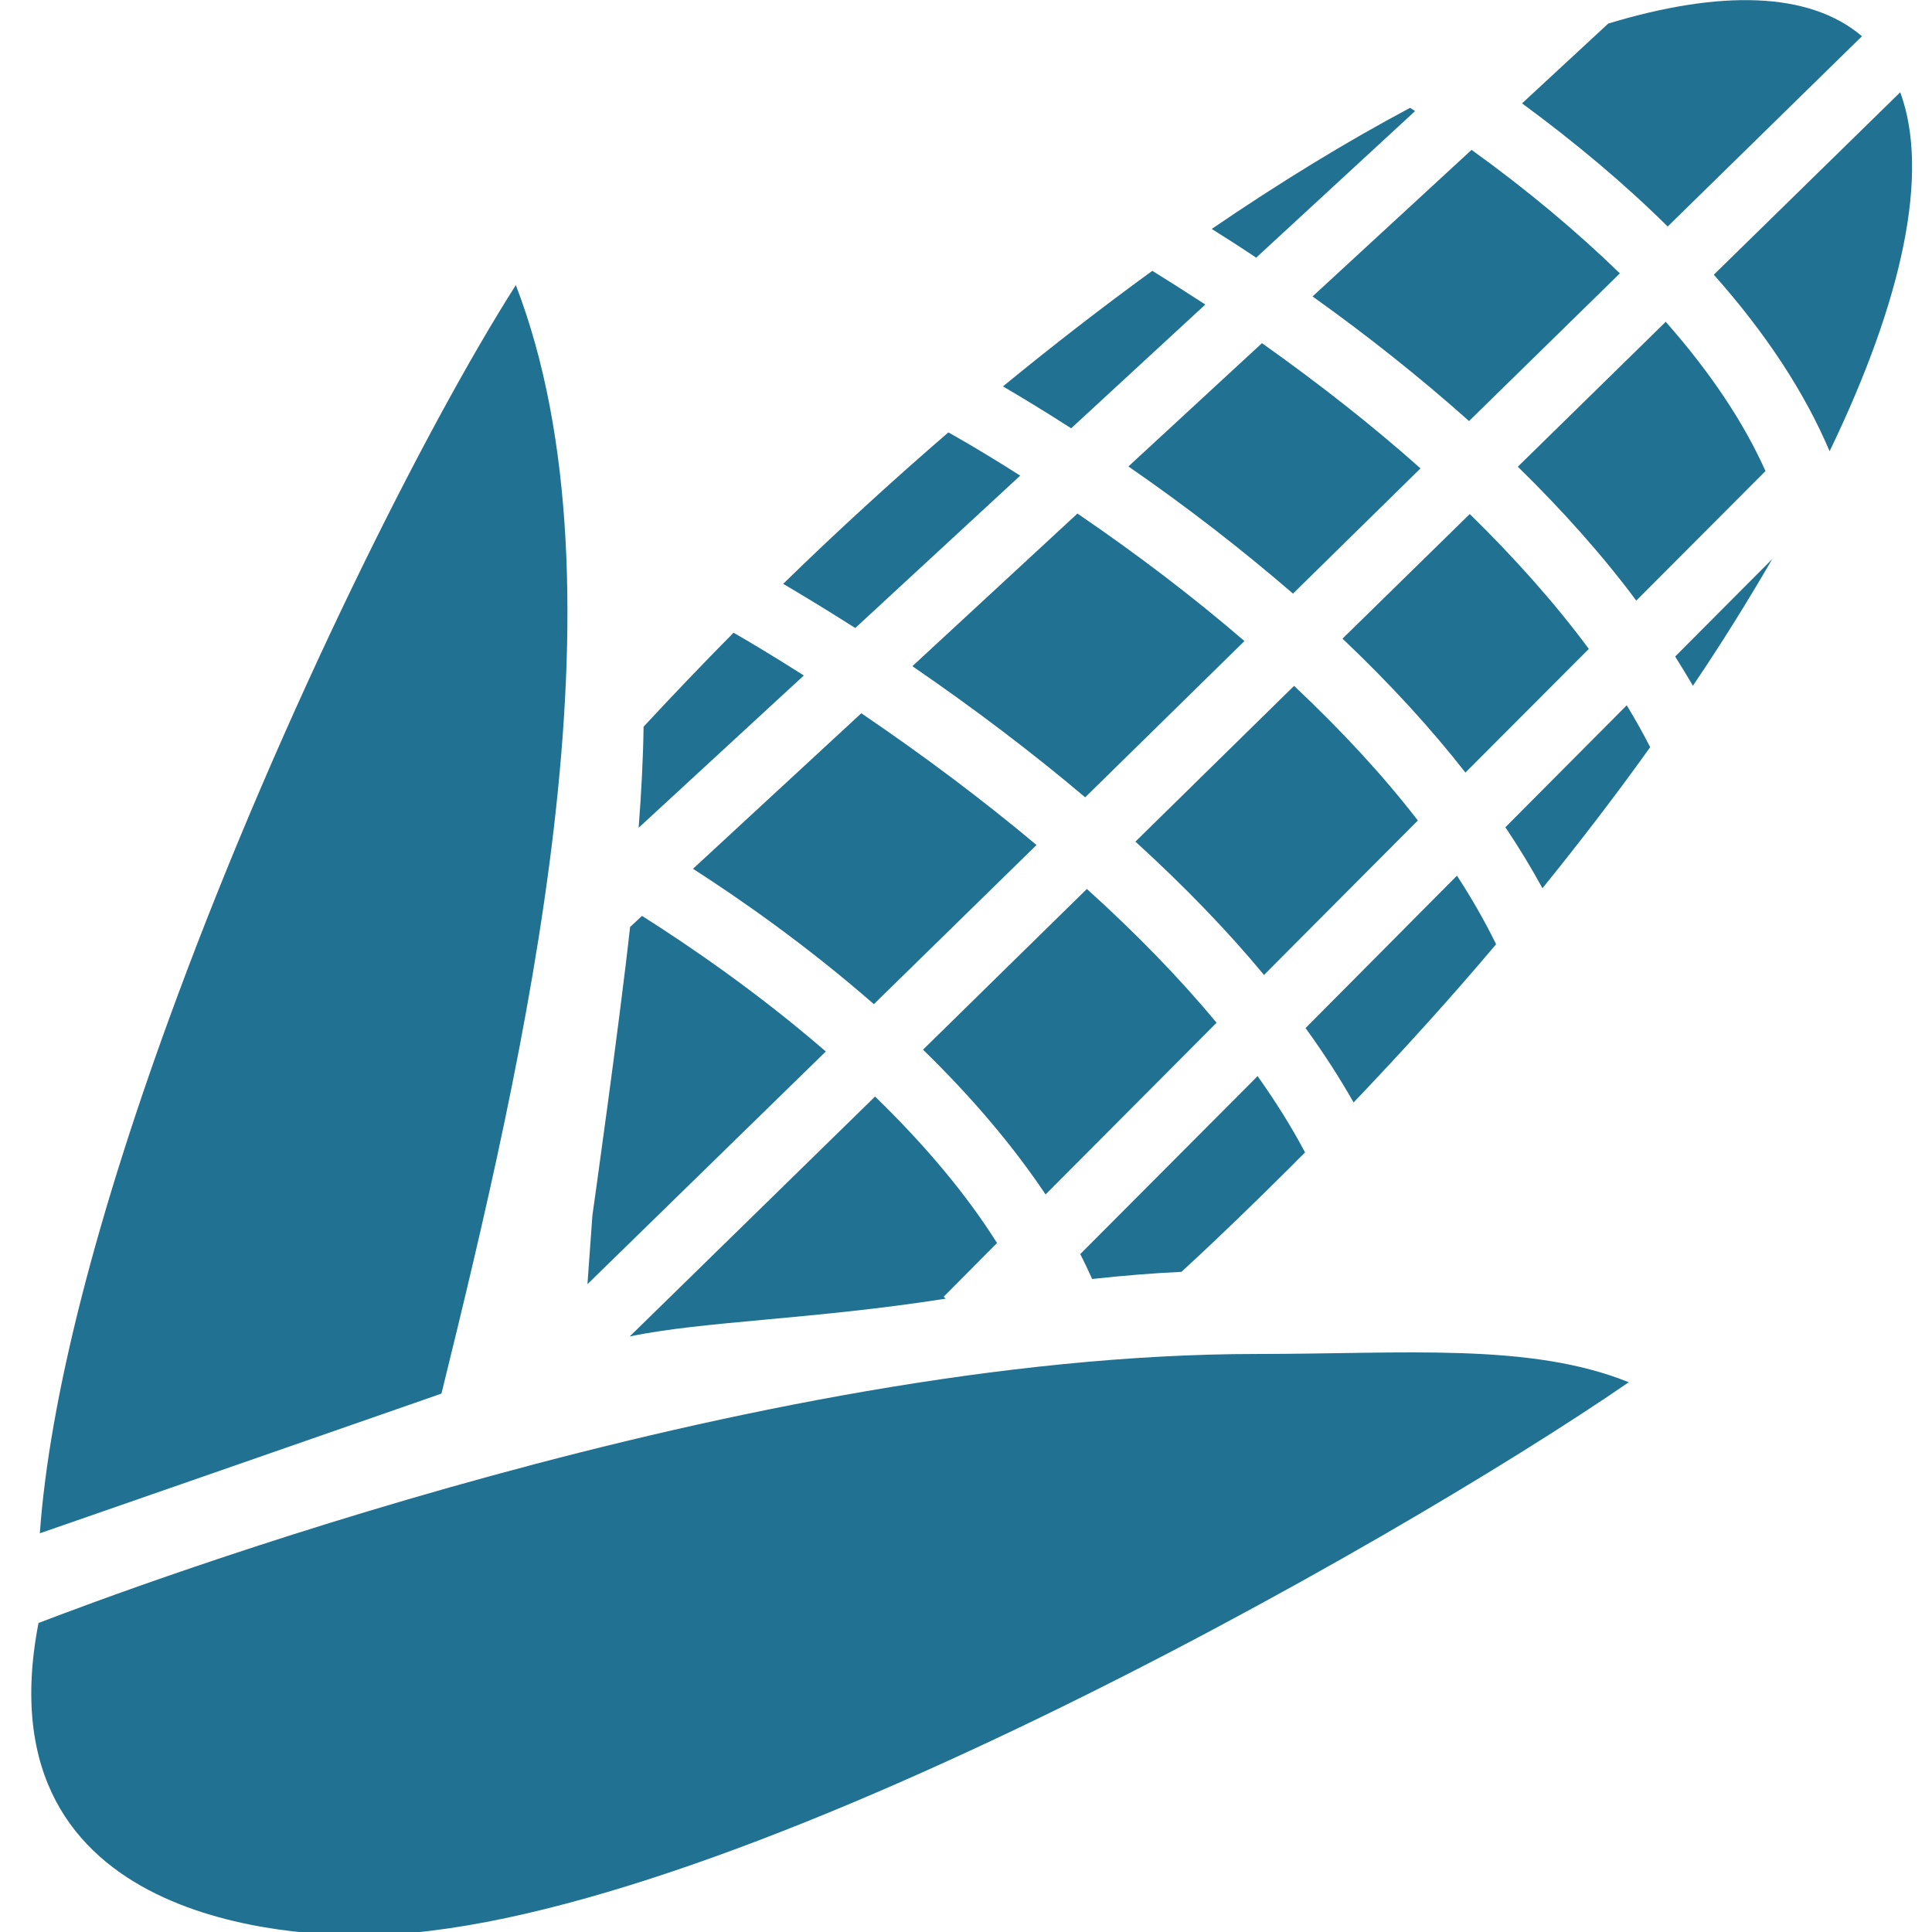
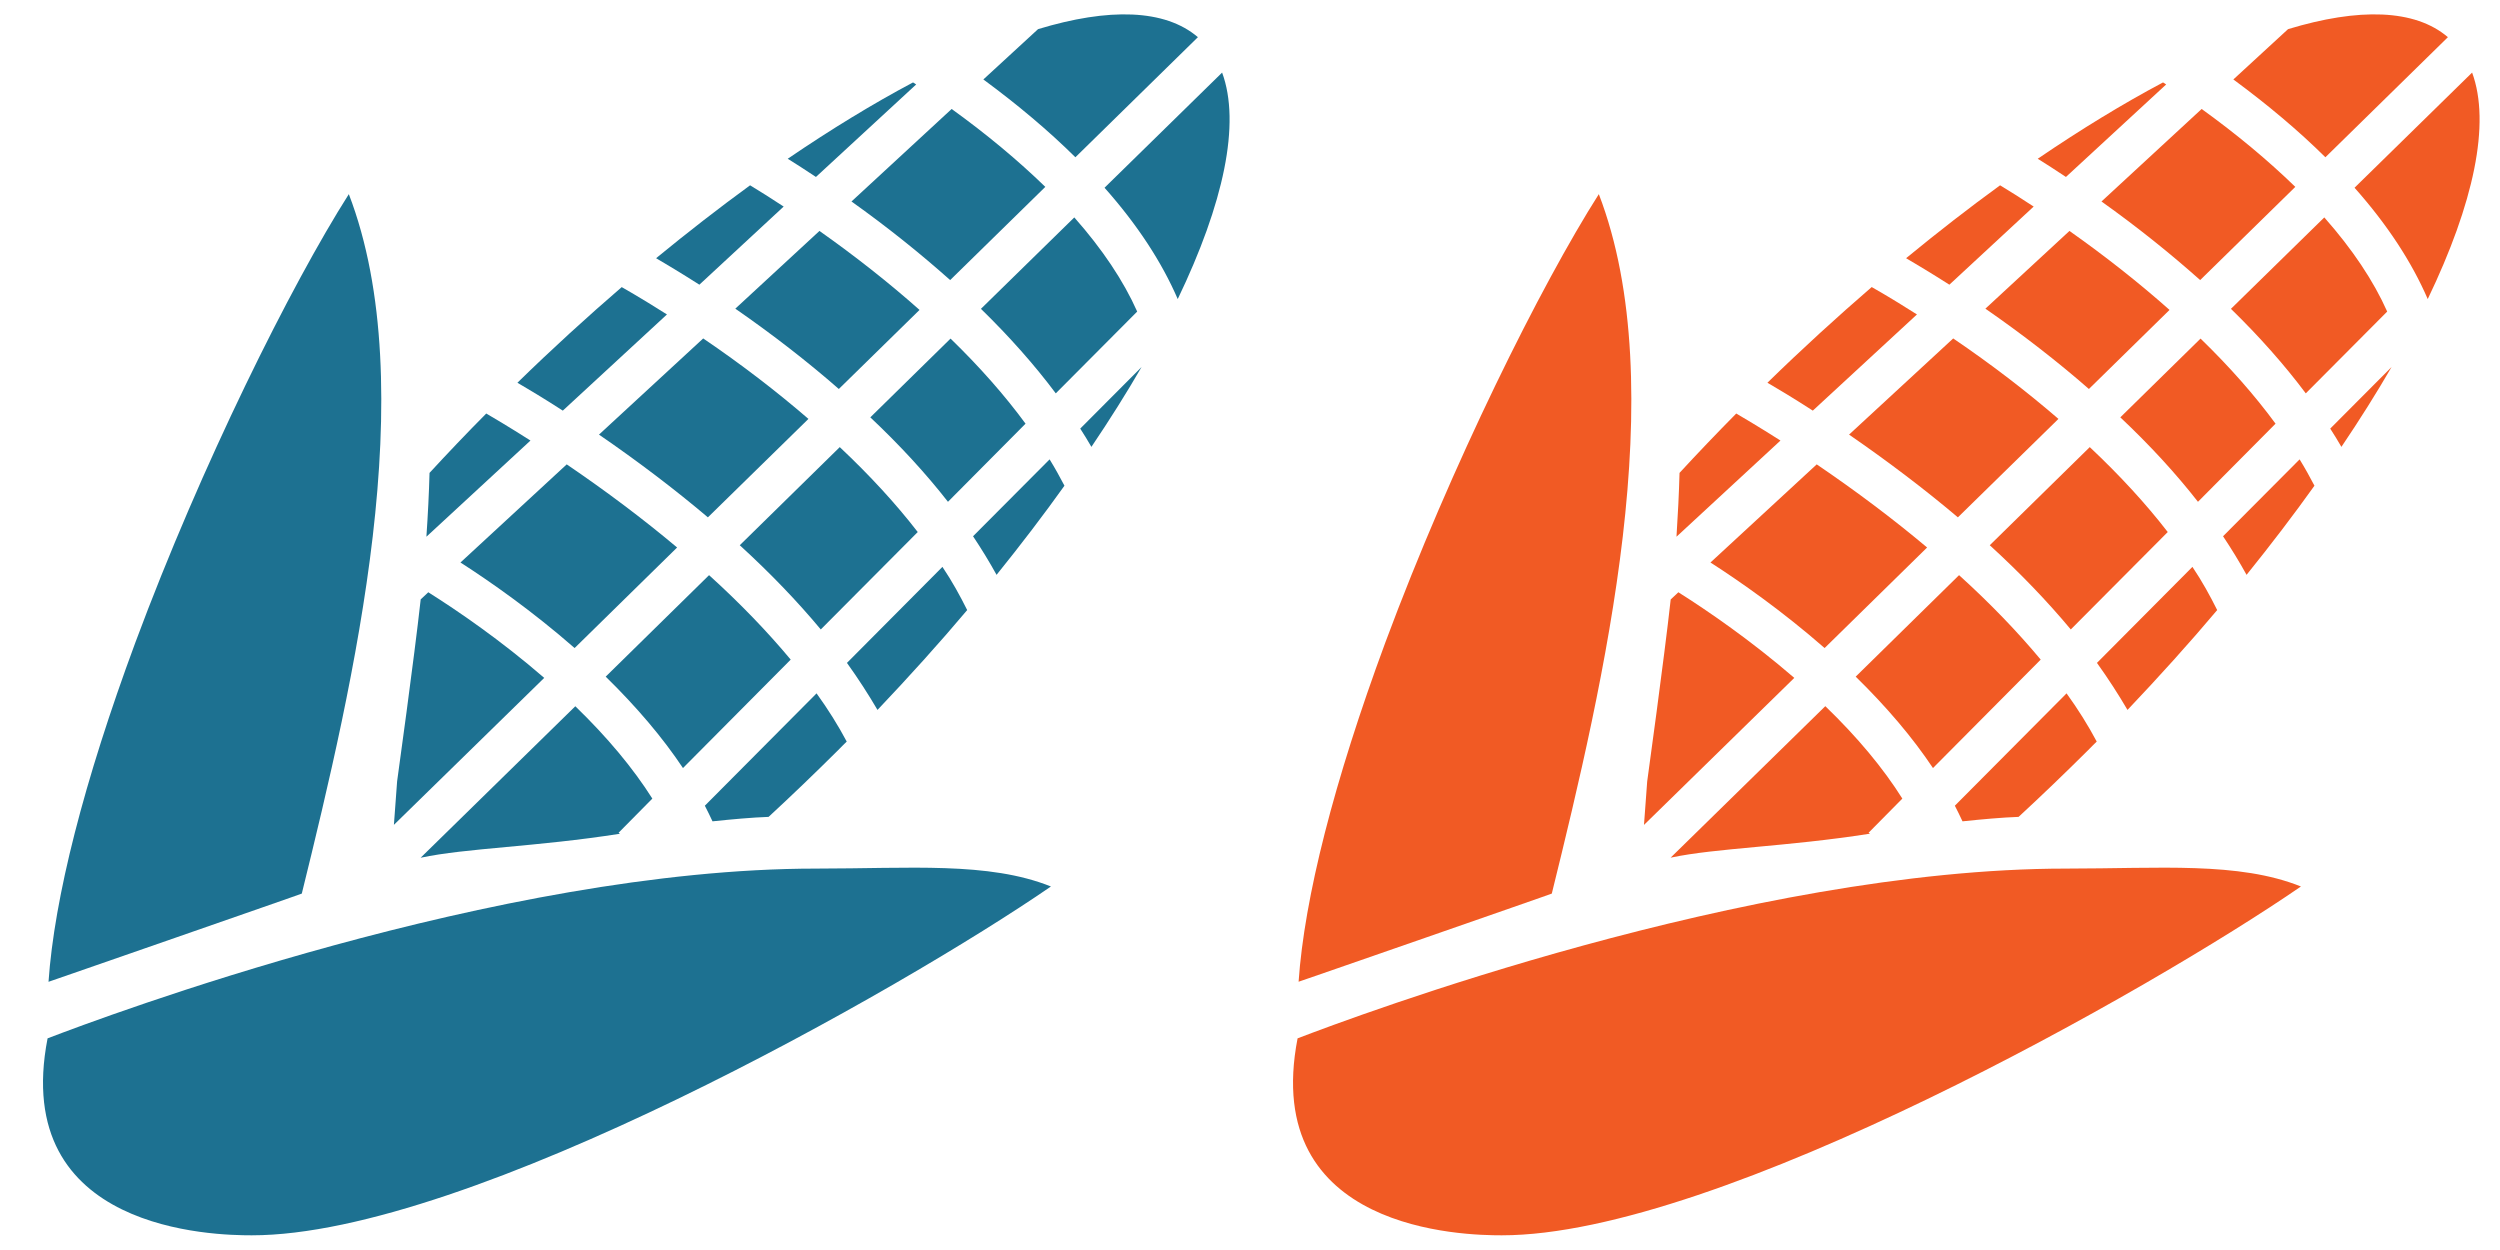
- <svg xmlns="http://www.w3.org/2000/svg" version="1.1" id="Camada_1" x="0px" y="0px" width="16px" height="16px" viewBox="289.64 412.945 16 16" enable-background="new 289.64 412.945 16 16" xml:space="preserve">
+ <svg xmlns="http://www.w3.org/2000/svg" version="1.1" id="Camada_1" x="0px" y="0px" width="32px" height="16px" viewBox="0 0 32 16" enable-background="new 0 0 32 16" xml:space="preserve">
+   <g>
+     <path fill="#207192" d="M302.279,422.041c-0.326-0.35-0.75-0.557-1.332-0.654c-0.035-0.006-0.068-0.01-0.102-0.01   c-0.203,0-0.365,0.111-0.557,0.24c-0.072,0.049-0.146,0.102-0.229,0.146c-0.025,0.016-0.053,0.033-0.08,0.053   c-0.016,0.01-0.029,0.021-0.045,0.031c-0.738,0.469-1.504,0.707-2.271,0.707c-0.517,0-1.042-0.109-1.563-0.32   c-0.375-0.152-0.719-0.375-1.051-0.588c-0.066-0.043-0.132-0.086-0.197-0.129c-0.144-0.09-0.281-0.131-0.435-0.131   c-0.044,0-0.092,0.002-0.142,0.01c-0.782,0.115-1.346,0.533-1.725,1.277c-0.479,0.93-0.679,1.992-0.652,3.451   c0.011,0.465,0.136,0.844,0.385,1.156c0.385,0.488,0.936,0.717,1.734,0.717c0.84,0.004,1.68,0.004,2.52,0.004   c0.361,0,0.723,0,1.085,0h1.442c0.711,0,1.422-0.002,2.131-0.004c0.199,0,0.398-0.016,0.593-0.043   c0.918-0.135,1.522-0.797,1.58-1.729c0.047-0.803-0.03-1.631-0.231-2.461C302.958,423.021,302.686,422.473,302.279,422.041z" />
+     <path fill="#207192" d="M297.663,415.766h-0.022c-1.688,0-3.025,1.33-3.039,3.025c-0.006,0.814,0.305,1.578,0.875,2.154   c0.571,0.578,1.336,0.898,2.154,0.9h0.01c1.668,0,3.03-1.363,3.037-3.037C300.68,417.143,299.329,415.777,297.663,415.766z" />
+     <path fill="#207192" d="M293.65,418.129c-0.188,0.039-0.369,0.074-0.553,0.098c-0.111,0.012-0.225,0.02-0.334,0.02   c-0.752,0-1.418-0.295-2.025-0.615c-0.1-0.053-0.188-0.08-0.266-0.08c-0.123,0-0.229,0.068-0.328,0.209   c-0.101,0.143-0.207,0.309-0.229,0.461c-0.094,0.631-0.201,1.346-0.236,2.043c-0.035,0.699,0.313,1.121,1.008,1.221   c0.358,0.053,0.736,0.055,1.102,0.055c0.134,0,0.273,0,0.41,0.004c0.011-0.004,0.031-0.018,0.043-0.029   c0.529-0.59,1.193-0.928,2.02-1.031c-0.432-0.721-0.615-1.498-0.563-2.363C293.684,418.121,293.667,418.127,293.65,418.129z" />
+     <path fill="#207192" d="M304.813,417.555c-0.088,0-0.188,0.029-0.308,0.092c-0.584,0.305-1.165,0.578-1.829,0.582h-0.029   c-0.289,0-0.578-0.033-0.854-0.066c-0.066-0.008-0.131-0.016-0.193-0.021c-0.006,0.076-0.01,0.154-0.016,0.232   c-0.02,0.316-0.04,0.646-0.115,0.965c-0.074,0.322-0.205,0.635-0.33,0.936c-0.029,0.07-0.061,0.141-0.09,0.211   c0.854,0.125,1.252,0.338,1.963,1.006c0.035,0.033,0.063,0.049,0.075,0.055c0.128-0.004,0.259-0.004,0.388-0.006   c0.381-0.002,0.774-0.004,1.15-0.057c0.584-0.086,0.938-0.461,0.967-1.029c0.02-0.359,0.012-0.727-0.02-1.086   c-0.045-0.527-0.092-1.072-0.385-1.537C305.034,417.586,304.906,417.555,304.813,417.555z" />
+     <path fill="#207192" d="M292.855,413.387c-0.039-0.002-0.078-0.002-0.117-0.002c-1.061,0-1.965,0.889-1.977,1.941v0.01   c-0.07,1.051,0.784,1.973,1.906,2.055c0.045,0.002,0.091,0.004,0.137,0.004c1.014,0,1.893-0.85,1.959-1.898   c0.034-0.527-0.145-1.039-0.502-1.436C293.902,413.66,293.402,413.422,292.855,413.387z" />
+     <path fill="#207192" d="M301.111,414.088c-0.346,0.395-0.516,0.898-0.479,1.416c0.074,1.043,0.956,1.891,1.966,1.891   c0.039,0,0.077-0.002,0.114-0.004c0.56-0.037,1.087-0.293,1.448-0.705c0.337-0.385,0.506-0.869,0.473-1.361l-0.002-0.01   c0.002-0.484-0.206-0.971-0.572-1.336c-0.377-0.379-0.888-0.596-1.4-0.596c-0.043,0-0.084,0-0.127,0.004   C301.975,413.426,301.469,413.674,301.111,414.088z" />
+   </g>
  <g>
    <g>
-       <path fill="#207192" d="M301.776,419.343l1.022-1.024c-0.273-0.369-0.604-0.743-0.986-1.117l-1.054,1.032    C301.145,418.601,301.488,418.974,301.776,419.343z" />
-       <path fill="#207192" d="M300.043,415.079l1.316-1.214c-0.015-0.01-0.026-0.018-0.041-0.027c-0.521,0.277-1.072,0.613-1.643,1.003    C299.787,414.911,299.911,414.99,300.043,415.079z" />
-       <path fill="#207192" d="M301.404,416.824c-0.396-0.353-0.839-0.701-1.313-1.037l-1.106,1.021c0.488,0.337,0.944,0.691,1.363,1.053    L301.404,416.824z" />
-       <path fill="#207192" d="M297.196,418.462c0.51,0.35,0.991,0.714,1.431,1.086l1.319-1.294c-0.421-0.363-0.887-0.718-1.383-1.056    L297.196,418.462z" />
-       <path fill="#207192" d="M298.511,416.492l1.111-1.025c-0.169-0.11-0.316-0.203-0.439-0.279c-0.406,0.295-0.819,0.614-1.237,0.957    C298.079,416.223,298.275,416.34,298.511,416.492z" />
-       <path fill="#207192" d="M296.479,421.653c-0.568-0.492-1.134-0.877-1.522-1.123l-0.099,0.092c-0.084,0.773-0.312,2.39-0.312,2.39    l-0.041,0.568L296.479,421.653z" />
-       <path fill="#207192" d="M302.245,413.801c0.449,0.33,0.855,0.672,1.206,1.02l1.609-1.576c-0.436-0.371-1.172-0.386-2.101-0.105    L302.245,413.801z" />
-       <path fill="#207192" d="M303.513,418.382c0.051,0.081,0.1,0.162,0.147,0.242c0.242-0.357,0.459-0.709,0.657-1.049L303.513,418.382    z" />
-       <path fill="#207192" d="M301.706,420.197l-1.254,1.262c0.149,0.205,0.282,0.412,0.398,0.616c0.418-0.438,0.813-0.875,1.18-1.31    C301.938,420.576,301.829,420.386,301.706,420.197z" />
-       <path fill="#207192" d="M303.112,418.786l-1.005,1.01c0.113,0.168,0.215,0.337,0.307,0.505c0.319-0.394,0.619-0.786,0.892-1.168    C303.248,419.018,303.182,418.902,303.112,418.786z" />
-       <path fill="#207192" d="M296.297,418.539c-0.292-0.186-0.5-0.307-0.582-0.354c-0.256,0.258-0.503,0.518-0.745,0.778    c-0.004,0.272-0.019,0.551-0.041,0.837L296.297,418.539z" />
-       <path fill="#207192" d="M302.21,416.81c0.375,0.367,0.706,0.739,0.981,1.109l1.07-1.073c-0.181-0.405-0.459-0.82-0.826-1.236    L302.21,416.81z" />
-       <path fill="#207192" d="M303.833,415.22c0.433,0.487,0.754,0.978,0.959,1.462c0.606-1.255,0.831-2.305,0.585-2.973L303.833,415.22    z" />
-       <path fill="#207192" d="M301.827,414.186l-1.317,1.214c0.467,0.333,0.901,0.68,1.296,1.032l1.249-1.223    C302.699,414.863,302.289,414.519,301.827,414.186z" />
-       <path fill="#207192" d="M301.382,419.74c-0.285-0.37-0.631-0.744-1.025-1.115l-1.314,1.29c0.403,0.367,0.762,0.738,1.065,1.104    L301.382,419.74z" />
-       <path fill="#207192" d="M300.055,421.857l-1.469,1.474c0.036,0.069,0.067,0.137,0.099,0.206c0.266-0.029,0.515-0.049,0.739-0.059    c0.305-0.28,0.606-0.572,0.911-0.876c0.036-0.037,0.075-0.076,0.113-0.113C300.338,422.281,300.206,422.07,300.055,421.857z" />
-       <path fill="#207192" d="M298.641,420.307l-1.357,1.331c0.408,0.397,0.749,0.801,1.015,1.199l1.416-1.422    C299.413,421.05,299.052,420.678,298.641,420.307z" />
-       <path fill="#207192" d="M296.723,418.146l1.366-1.262c-0.363-0.231-0.592-0.356-0.595-0.358l0,0    c-0.454,0.392-0.914,0.811-1.368,1.254C296.256,417.857,296.464,417.981,296.723,418.146z" />
-       <path fill="#207192" d="M296.877,421.261l1.347-1.318c-0.443-0.372-0.931-0.738-1.451-1.091l-1.394,1.288    C295.769,420.39,296.322,420.776,296.877,421.261z" />
-       <path fill="#207192" d="M297.455,423.684l0.442-0.445c-0.251-0.399-0.592-0.807-1.01-1.213l-2.032,1.987    c0.602-0.127,1.513-0.14,2.617-0.313L297.455,423.684z" />
+       <path fill-rule="evenodd" clip-rule="evenodd" fill="#1D7191" d="M12.134,6.423l0.993-1c-0.264-0.36-0.586-0.726-0.96-1.089    L11.14,5.342C11.519,5.699,11.853,6.063,12.134,6.423z" />
+       <path fill-rule="evenodd" clip-rule="evenodd" fill="#1D7191" d="M10.444,2.265l1.283-1.184c-0.014-0.01-0.028-0.018-0.04-0.026    c-0.509,0.27-1.047,0.598-1.604,0.977C10.193,2.101,10.314,2.178,10.444,2.265z" />
+       <path fill-rule="evenodd" clip-rule="evenodd" fill="#1D7191" d="M11.77,3.967c-0.387-0.344-0.818-0.684-1.281-1.011L9.412,3.951    c0.475,0.329,0.921,0.675,1.325,1.028L11.77,3.967z" />
+       <path fill-rule="evenodd" clip-rule="evenodd" fill="#1D7191" d="M7.667,5.563C8.165,5.905,8.633,6.26,9.061,6.622l1.287-1.26    c-0.41-0.354-0.861-0.7-1.347-1.03L7.667,5.563z" />
+       <path fill-rule="evenodd" clip-rule="evenodd" fill="#1D7191" d="M8.952,3.644l1.079-1c-0.164-0.107-0.308-0.199-0.43-0.272    C9.207,2.659,8.805,2.971,8.398,3.305C8.526,3.38,8.718,3.495,8.952,3.644z" />
+       <path fill-rule="evenodd" clip-rule="evenodd" fill="#1D7191" d="M6.966,8.677C6.412,8.197,5.863,7.821,5.482,7.581L5.385,7.672    c-0.083,0.754-0.302,2.33-0.302,2.33l-0.041,0.556L6.966,8.677z" />
+       <path fill-rule="evenodd" clip-rule="evenodd" fill="#1D7191" d="M12.587,1.017c0.438,0.323,0.835,0.656,1.178,0.996l1.568-1.537    c-0.422-0.361-1.141-0.378-2.046-0.103L12.587,1.017z" />
+       <path fill-rule="evenodd" clip-rule="evenodd" fill="#1D7191" d="M13.827,5.486c0.051,0.078,0.098,0.157,0.143,0.234    c0.234-0.347,0.45-0.69,0.642-1.022L13.827,5.486z" />
+       <path fill-rule="evenodd" clip-rule="evenodd" fill="#1D7191" d="M12.063,7.256l-1.222,1.229c0.145,0.202,0.275,0.404,0.391,0.602    c0.404-0.426,0.789-0.852,1.148-1.278C12.289,7.627,12.187,7.44,12.063,7.256z" />
+       <path fill-rule="evenodd" clip-rule="evenodd" fill="#1D7191" d="M13.435,5.88l-0.98,0.984c0.11,0.165,0.21,0.329,0.301,0.494    c0.311-0.386,0.602-0.767,0.869-1.141C13.566,6.105,13.505,5.993,13.435,5.88z" />
+       <path fill-rule="evenodd" clip-rule="evenodd" fill="#1D7191" d="M6.79,5.639C6.506,5.458,6.302,5.339,6.224,5.293    C5.974,5.545,5.731,5.8,5.498,6.053C5.491,6.317,5.477,6.59,5.458,6.87L6.79,5.639z" />
+       <path fill-rule="evenodd" clip-rule="evenodd" fill="#1D7191" d="M12.556,3.953c0.367,0.358,0.688,0.721,0.958,1.082l1.042-1.047    c-0.175-0.393-0.445-0.798-0.805-1.205L12.556,3.953z" />
+       <path fill-rule="evenodd" clip-rule="evenodd" fill="#1D7191" d="M14.138,2.403c0.422,0.475,0.733,0.953,0.937,1.425    c0.589-1.225,0.808-2.248,0.568-2.899L14.138,2.403z" />
+       <path fill-rule="evenodd" clip-rule="evenodd" fill="#1D7191" d="M12.181,1.395l-1.282,1.184c0.455,0.324,0.878,0.663,1.263,1.006    l1.218-1.193C13.033,2.055,12.631,1.719,12.181,1.395z" />
+       <path fill-rule="evenodd" clip-rule="evenodd" fill="#1D7191" d="M11.747,6.81c-0.277-0.359-0.613-0.725-0.998-1.087l-1.28,1.256    c0.392,0.358,0.74,0.721,1.037,1.078L11.747,6.81z" />
+       <path fill-rule="evenodd" clip-rule="evenodd" fill="#1D7191" d="M10.452,8.875l-1.43,1.438c0.036,0.066,0.065,0.133,0.098,0.2    c0.259-0.027,0.5-0.049,0.718-0.057c0.298-0.275,0.595-0.561,0.89-0.854c0.037-0.037,0.073-0.075,0.11-0.11    C10.729,9.287,10.602,9.083,10.452,8.875z" />
+       <path fill-rule="evenodd" clip-rule="evenodd" fill="#1D7191" d="M9.076,7.362L7.753,8.661c0.397,0.389,0.729,0.78,0.989,1.17    l1.379-1.388C9.826,8.089,9.477,7.725,9.076,7.362z" />
+       <path fill-rule="evenodd" clip-rule="evenodd" fill="#1D7191" d="M7.204,5.256l1.333-1.231C8.183,3.8,7.96,3.677,7.958,3.675    H7.958C7.514,4.058,7.066,4.466,6.623,4.899C6.751,4.974,6.953,5.094,7.204,5.256z" />
+       <path fill-rule="evenodd" clip-rule="evenodd" fill="#1D7191" d="M7.355,8.295l1.312-1.287C8.236,6.646,7.762,6.289,7.254,5.944    L5.894,7.2C6.274,7.444,6.813,7.821,7.355,8.295z" />
+       <path fill-rule="evenodd" clip-rule="evenodd" fill="#1D7191" d="M7.918,10.659l0.432-0.437C8.104,9.833,7.773,9.436,7.364,9.04    l-1.98,1.939c0.586-0.125,1.476-0.138,2.551-0.307L7.918,10.659z" />
    </g>
    <g>
-       <path fill="#207192" d="M293.296,424.486c0.688-2.793,1.59-6.649,0.616-9.18c-0.756,1.187-1.936,3.551-2.801,5.884    c-0.679,1.828-1.063,3.352-1.141,4.453C289.949,425.651,293.313,424.481,293.296,424.486z" />
+       <path fill-rule="evenodd" clip-rule="evenodd" fill="#1D7191" d="M3.863,11.438c0.671-2.723,1.55-6.485,0.602-8.953    C3.728,3.644,2.578,5.949,1.733,8.223c-0.661,1.785-1.038,3.272-1.112,4.344C0.601,12.575,3.881,11.435,3.863,11.438z" />
    </g>
-     <path fill="#207192" d="M303.129,424.392c-0.819-0.33-1.854-0.234-3.081-0.234c-4.179,0-9.359,1.947-10.089,2.228   c-0.493,2.537,2.204,2.586,2.68,2.586C295.49,428.971,301.189,425.727,303.129,424.392z" />
+     <path fill-rule="evenodd" clip-rule="evenodd" fill="#1D7191" d="M13.452,11.347c-0.799-0.32-1.808-0.229-3.005-0.229   c-4.073,0-9.126,1.9-9.838,2.173c-0.481,2.477,2.148,2.521,2.613,2.521C6.004,15.813,11.562,12.648,13.452,11.347z" />
+   </g>
+   <g>
+     <g>
+       <g>
+         <path fill-rule="evenodd" clip-rule="evenodd" fill="#F15A24" d="M28.134,6.423l0.993-1c-0.264-0.36-0.586-0.726-0.96-1.089     L27.14,5.342C27.519,5.699,27.853,6.063,28.134,6.423z" />
+         <path fill-rule="evenodd" clip-rule="evenodd" fill="#F15A24" d="M26.444,2.265l1.283-1.184c-0.014-0.01-0.028-0.018-0.04-0.026     c-0.509,0.27-1.047,0.598-1.604,0.977C26.193,2.101,26.314,2.178,26.444,2.265z" />
+         <path fill-rule="evenodd" clip-rule="evenodd" fill="#F15A24" d="M27.77,3.967c-0.387-0.344-0.818-0.684-1.281-1.011     l-1.076,0.995c0.475,0.329,0.921,0.675,1.325,1.028L27.77,3.967z" />
+         <path fill-rule="evenodd" clip-rule="evenodd" fill="#F15A24" d="M23.668,5.563c0.496,0.342,0.965,0.697,1.393,1.059l1.287-1.26     c-0.41-0.354-0.861-0.7-1.347-1.03L23.668,5.563z" />
+         <path fill-rule="evenodd" clip-rule="evenodd" fill="#F15A24" d="M24.952,3.644l1.079-1c-0.164-0.107-0.308-0.199-0.43-0.272     c-0.395,0.287-0.797,0.599-1.203,0.933C24.526,3.38,24.718,3.495,24.952,3.644z" />
+         <path fill-rule="evenodd" clip-rule="evenodd" fill="#F15A24" d="M22.967,8.677c-0.555-0.479-1.104-0.856-1.484-1.096     l-0.098,0.092c-0.083,0.754-0.301,2.33-0.301,2.33l-0.041,0.556L22.967,8.677z" />
+         <path fill-rule="evenodd" clip-rule="evenodd" fill="#F15A24" d="M28.587,1.017c0.438,0.323,0.835,0.656,1.178,0.996l1.568-1.537     c-0.422-0.361-1.141-0.378-2.046-0.103L28.587,1.017z" />
+         <path fill-rule="evenodd" clip-rule="evenodd" fill="#F15A24" d="M29.827,5.486c0.051,0.078,0.098,0.157,0.143,0.234     c0.234-0.347,0.45-0.69,0.642-1.022L29.827,5.486z" />
+         <path fill-rule="evenodd" clip-rule="evenodd" fill="#F15A24" d="M28.063,7.256l-1.222,1.229     c0.145,0.202,0.275,0.404,0.391,0.602c0.404-0.426,0.789-0.852,1.148-1.278C28.289,7.627,28.187,7.44,28.063,7.256z" />
+         <path fill-rule="evenodd" clip-rule="evenodd" fill="#F15A24" d="M29.435,5.88l-0.98,0.984c0.11,0.165,0.21,0.329,0.301,0.494     c0.311-0.386,0.602-0.767,0.869-1.141C29.566,6.105,29.505,5.993,29.435,5.88z" />
+         <path fill-rule="evenodd" clip-rule="evenodd" fill="#F15A24" d="M22.79,5.639c-0.284-0.181-0.487-0.299-0.566-0.346     c-0.249,0.252-0.493,0.507-0.726,0.76c-0.007,0.265-0.021,0.537-0.039,0.817L22.79,5.639z" />
+         <path fill-rule="evenodd" clip-rule="evenodd" fill="#F15A24" d="M28.556,3.953c0.367,0.358,0.688,0.721,0.958,1.082l1.042-1.047     c-0.175-0.393-0.445-0.798-0.805-1.205L28.556,3.953z" />
+         <path fill-rule="evenodd" clip-rule="evenodd" fill="#F15A24" d="M30.138,2.403c0.422,0.475,0.733,0.953,0.937,1.425     c0.589-1.225,0.808-2.248,0.568-2.899L30.138,2.403z" />
+         <path fill-rule="evenodd" clip-rule="evenodd" fill="#F15A24" d="M28.181,1.395l-1.282,1.184     c0.455,0.324,0.878,0.663,1.263,1.006l1.218-1.193C29.033,2.055,28.631,1.719,28.181,1.395z" />
+         <path fill-rule="evenodd" clip-rule="evenodd" fill="#F15A24" d="M27.747,6.81c-0.277-0.359-0.613-0.725-0.998-1.087l-1.28,1.256     c0.392,0.358,0.74,0.721,1.037,1.078L27.747,6.81z" />
+         <path fill-rule="evenodd" clip-rule="evenodd" fill="#F15A24" d="M26.452,8.875l-1.43,1.438c0.036,0.066,0.065,0.133,0.098,0.2     c0.259-0.027,0.5-0.049,0.718-0.057c0.298-0.275,0.595-0.561,0.89-0.854c0.037-0.037,0.073-0.075,0.11-0.11     C26.729,9.287,26.602,9.083,26.452,8.875z" />
+         <path fill-rule="evenodd" clip-rule="evenodd" fill="#F15A24" d="M25.076,7.362l-1.323,1.299c0.397,0.389,0.729,0.78,0.989,1.17     l1.379-1.388C25.826,8.089,25.477,7.725,25.076,7.362z" />
+         <path fill-rule="evenodd" clip-rule="evenodd" fill="#F15A24" d="M23.204,5.256l1.333-1.231c-0.354-0.226-0.576-0.348-0.578-0.35     h-0.002c-0.443,0.383-0.891,0.791-1.334,1.224C22.752,4.974,22.953,5.094,23.204,5.256z" />
+         <path fill-rule="evenodd" clip-rule="evenodd" fill="#F15A24" d="M23.355,8.295l1.312-1.287     c-0.431-0.362-0.905-0.719-1.413-1.064L21.894,7.2C22.274,7.444,22.813,7.821,23.355,8.295z" />
+         <path fill-rule="evenodd" clip-rule="evenodd" fill="#F15A24" d="M23.918,10.659l0.432-0.437     c-0.245-0.39-0.576-0.787-0.986-1.183l-1.98,1.939c0.587-0.125,1.477-0.138,2.552-0.307L23.918,10.659z" />
+       </g>
+       <g>
+         <path fill-rule="evenodd" clip-rule="evenodd" fill="#F15A24" d="M19.863,11.438c0.672-2.723,1.551-6.485,0.602-8.953     c-0.737,1.158-1.887,3.463-2.732,5.737c-0.66,1.785-1.037,3.272-1.111,4.344C16.602,12.575,19.881,11.435,19.863,11.438z" />
+       </g>
+       <path fill-rule="evenodd" clip-rule="evenodd" fill="#F15A24" d="M29.452,11.347c-0.799-0.32-1.808-0.229-3.005-0.229    c-4.072,0-9.126,1.9-9.838,2.173c-0.48,2.477,2.148,2.521,2.613,2.521C22.004,15.813,27.562,12.648,29.452,11.347z" />
+     </g>
  </g>
</svg>
